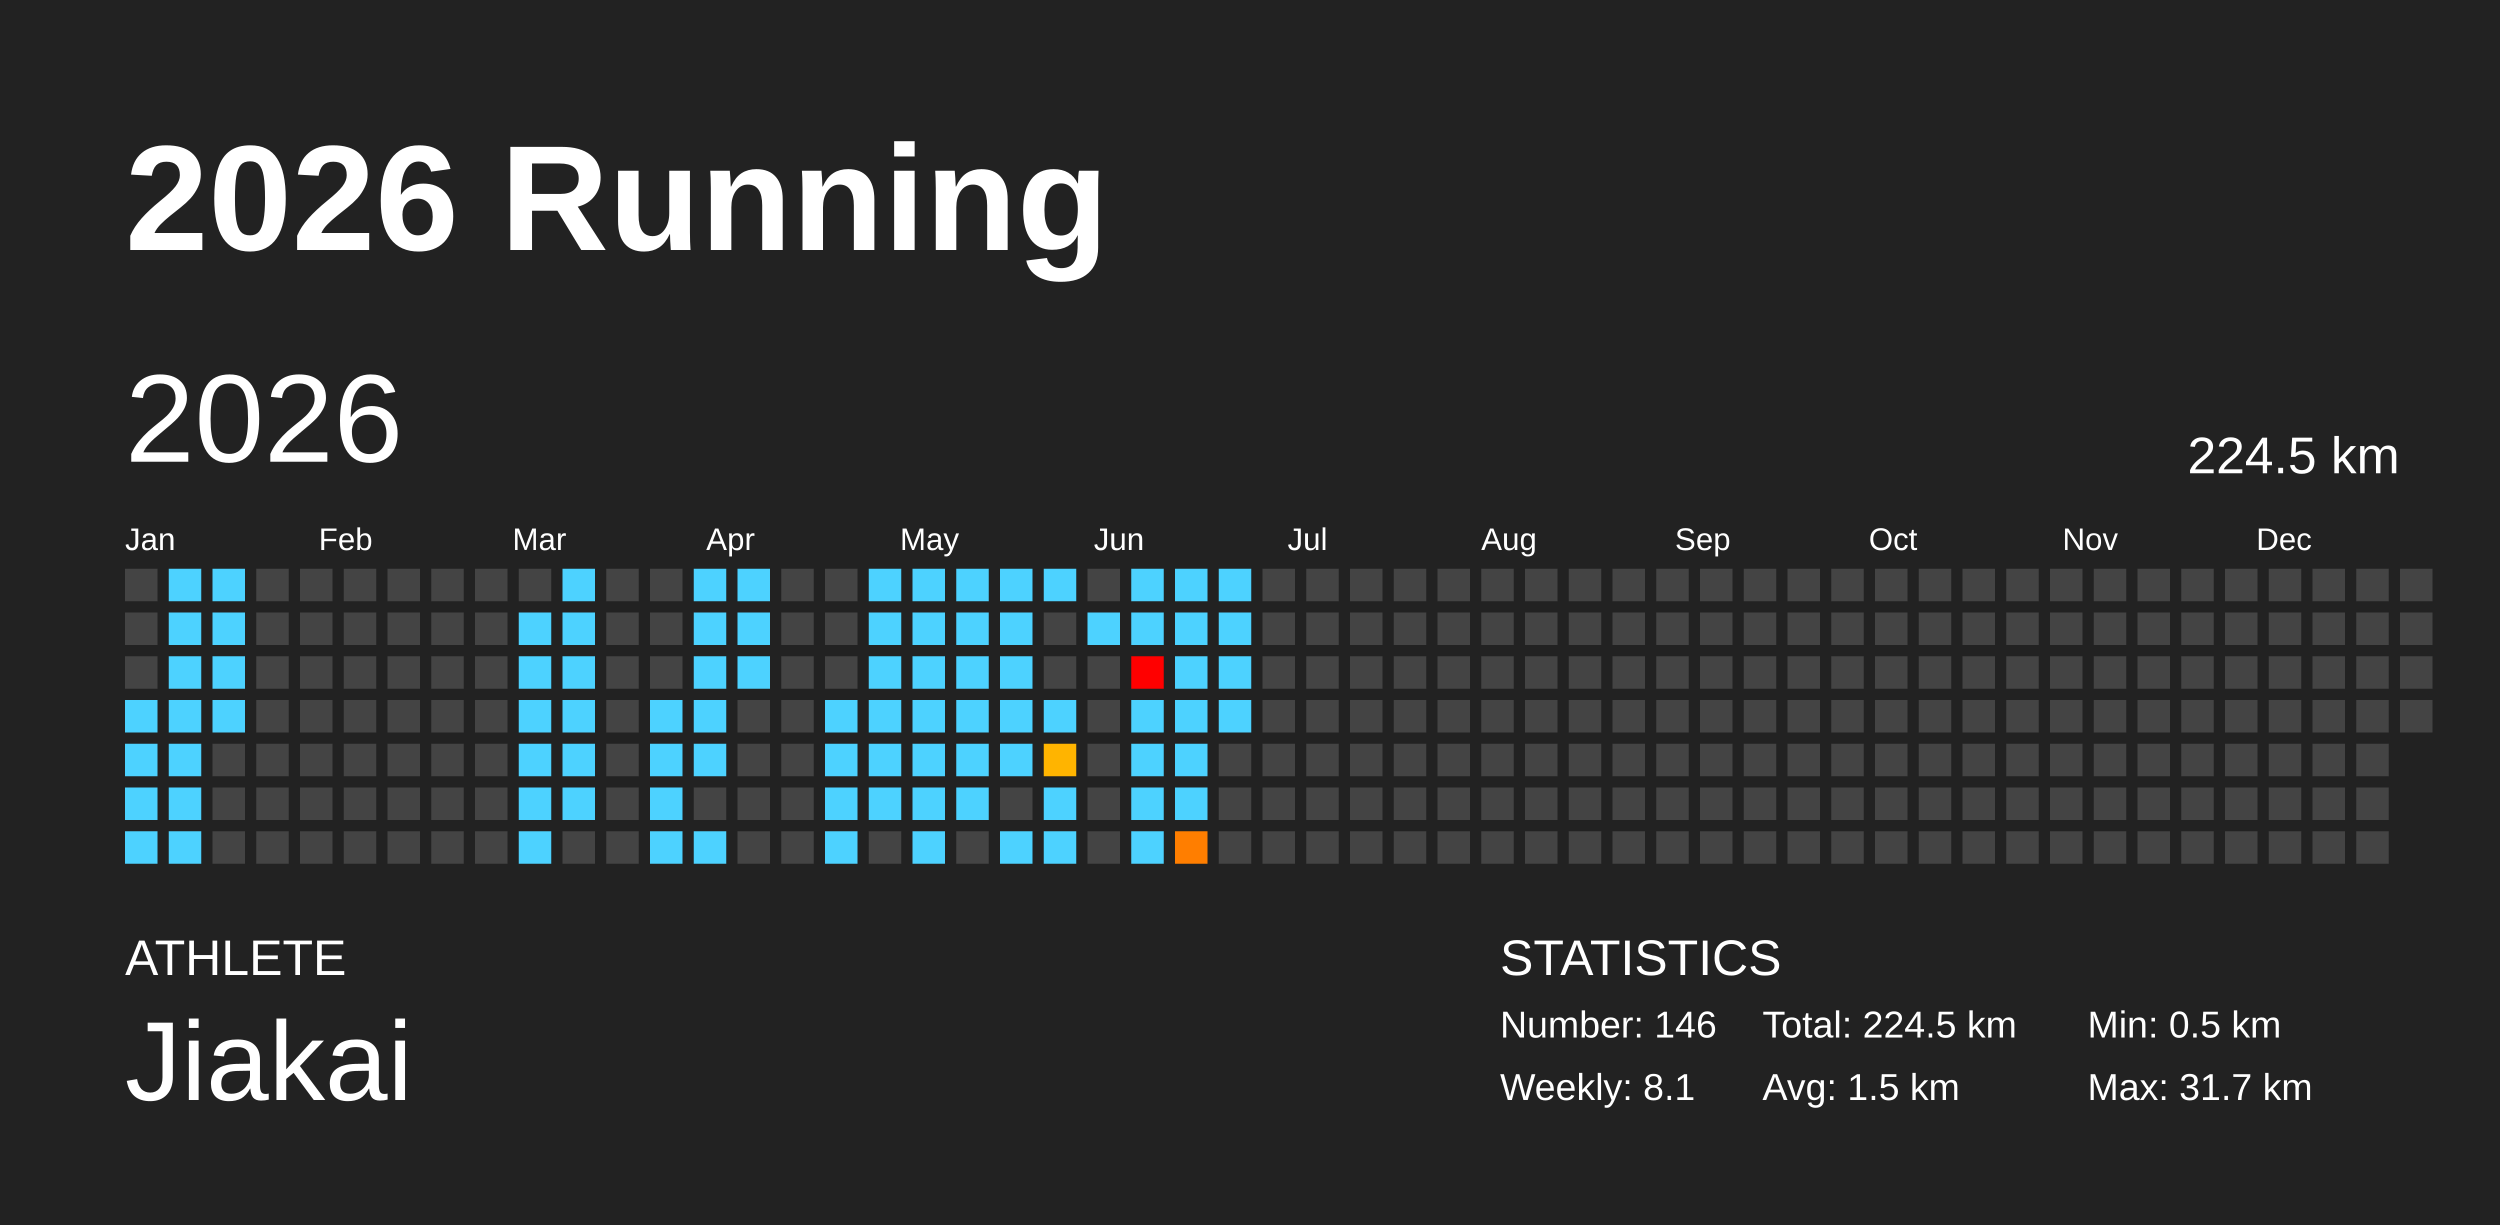
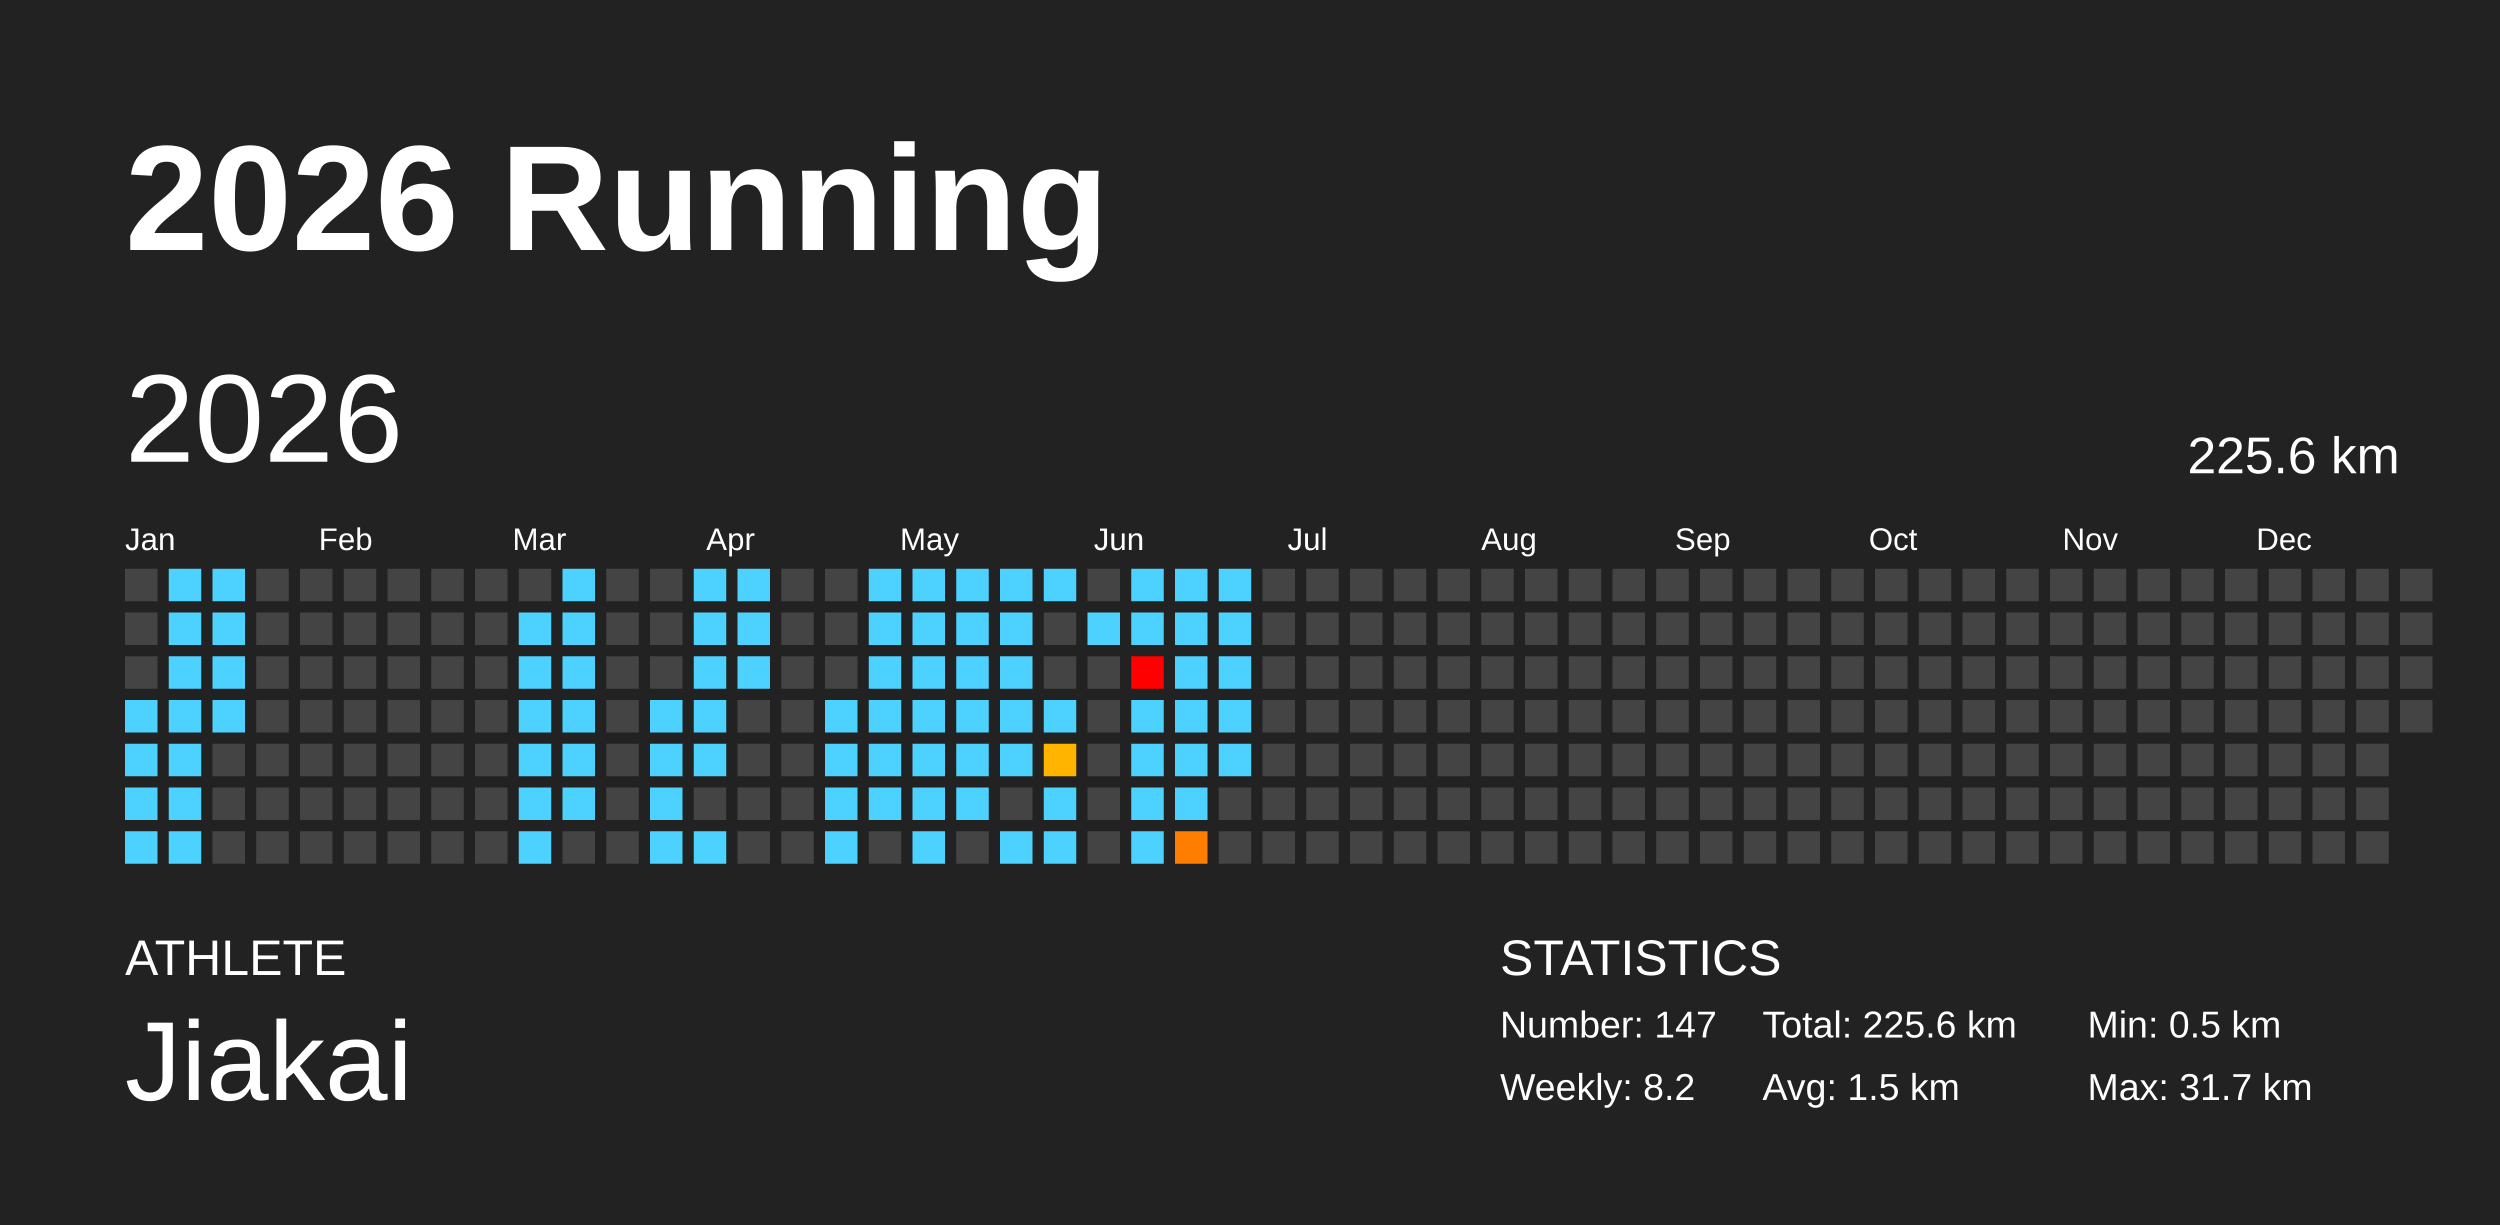
<svg xmlns="http://www.w3.org/2000/svg" baseProfile="full" height="98mm" version="1.1" viewBox="0,0,200,98" width="200mm">
  <defs />
  <rect fill="#222222" height="98" width="200" x="0" y="0" />
  <text fill="#FFFFFF" style="font-size:12px; font-family:Arial; font-weight:bold;" x="10" y="20">2026 Running</text>
  <text fill="#FFFFFF" style="font-size:4px; font-family:Arial" x="10" y="78">ATHLETE</text>
  <text fill="#FFFFFF" style="font-size:9px; font-family:Arial" x="10" y="88">Jiakai</text>
  <text fill="#FFFFFF" style="font-size:4px; font-family:Arial" x="120" y="78">STATISTICS</text>
-   <text fill="#FFFFFF" style="font-size:3px; font-family:Arial" x="120" y="83">Number: 146</text>
-   <text fill="#FFFFFF" style="font-size:3px; font-family:Arial" x="120" y="88">Weekly: 8.1</text>
-   <text fill="#FFFFFF" style="font-size:3px; font-family:Arial" x="141" y="83">Total: 224.5 km</text>
+   <text fill="#FFFFFF" style="font-size:3px; font-family:Arial" x="120" y="83">Number: 147</text>
+   <text fill="#FFFFFF" style="font-size:3px; font-family:Arial" x="120" y="88">Weekly: 8.2</text>
+   <text fill="#FFFFFF" style="font-size:3px; font-family:Arial" x="141" y="83">Total: 225.6 km</text>
  <text fill="#FFFFFF" style="font-size:3px; font-family:Arial" x="141" y="88">Avg: 1.5 km</text>
  <text fill="#FFFFFF" style="font-size:3px; font-family:Arial" x="167" y="83">Min: 0.5 km</text>
  <text fill="#FFFFFF" style="font-size:3px; font-family:Arial" x="167" y="88">Max: 31.7 km</text>
  <text dominant-baseline="hanging" fill="#FFFFFF" style="font-size:10.0px; font-family:Arial;" x="10" y="30">2026</text>
-   <text dominant-baseline="hanging" fill="#FFFFFF" style="font-size:4.125px; font-family:Arial;" x="175" y="35">224.5 km</text>
+   <text dominant-baseline="hanging" fill="#FFFFFF" style="font-size:4.125px; font-family:Arial;" x="175" y="35">225.6 km</text>
  <text fill="#FFFFFF" style="font-size:2.5px; font-family:Arial" x="10.0" y="44">Jan</text>
  <text fill="#FFFFFF" style="font-size:2.5px; font-family:Arial" x="25.5" y="44">Feb</text>
  <text fill="#FFFFFF" style="font-size:2.5px; font-family:Arial" x="41.0" y="44">Mar</text>
  <text fill="#FFFFFF" style="font-size:2.5px; font-family:Arial" x="56.5" y="44">Apr</text>
  <text fill="#FFFFFF" style="font-size:2.5px; font-family:Arial" x="72.0" y="44">May</text>
  <text fill="#FFFFFF" style="font-size:2.5px; font-family:Arial" x="87.5" y="44">Jun</text>
  <text fill="#FFFFFF" style="font-size:2.5px; font-family:Arial" x="103.0" y="44">Jul</text>
  <text fill="#FFFFFF" style="font-size:2.5px; font-family:Arial" x="118.5" y="44">Aug</text>
  <text fill="#FFFFFF" style="font-size:2.5px; font-family:Arial" x="134.0" y="44">Sep</text>
  <text fill="#FFFFFF" style="font-size:2.5px; font-family:Arial" x="149.5" y="44">Oct</text>
  <text fill="#FFFFFF" style="font-size:2.5px; font-family:Arial" x="165.0" y="44">Nov</text>
  <text fill="#FFFFFF" style="font-size:2.5px; font-family:Arial" x="180.5" y="44">Dec</text>
  <rect fill="#444444" height="2.6" width="2.6" x="10.0" y="45.5" />
  <rect fill="#444444" height="2.6" width="2.6" x="10.0" y="49.0" />
  <rect fill="#444444" height="2.6" width="2.6" x="10.0" y="52.5" />
  <rect fill="#4dd2ff" height="2.6" width="2.6" x="10.0" y="56.0" />
  <rect fill="#4dd2ff" height="2.6" width="2.6" x="10.0" y="59.5" />
  <rect fill="#4dd2ff" height="2.6" width="2.6" x="10.0" y="63.0" />
  <rect fill="#4dd2ff" height="2.6" width="2.6" x="10.0" y="66.5" />
  <rect fill="#4dd2ff" height="2.6" width="2.6" x="13.5" y="45.5" />
  <rect fill="#4dd2ff" height="2.6" width="2.6" x="13.5" y="49.0" />
  <rect fill="#4dd2ff" height="2.6" width="2.6" x="13.5" y="52.5" />
  <rect fill="#4dd2ff" height="2.6" width="2.6" x="13.5" y="56.0" />
  <rect fill="#4dd2ff" height="2.6" width="2.6" x="13.5" y="59.5" />
  <rect fill="#4dd2ff" height="2.6" width="2.6" x="13.5" y="63.0" />
  <rect fill="#4dd2ff" height="2.6" width="2.6" x="13.5" y="66.5" />
  <rect fill="#4dd2ff" height="2.6" width="2.6" x="17.0" y="45.5" />
  <rect fill="#4dd2ff" height="2.6" width="2.6" x="17.0" y="49.0" />
  <rect fill="#4dd2ff" height="2.6" width="2.6" x="17.0" y="52.5" />
  <rect fill="#4dd2ff" height="2.6" width="2.6" x="17.0" y="56.0" />
  <rect fill="#444444" height="2.6" width="2.6" x="17.0" y="59.5" />
  <rect fill="#444444" height="2.6" width="2.6" x="17.0" y="63.0" />
  <rect fill="#444444" height="2.6" width="2.6" x="17.0" y="66.5" />
  <rect fill="#444444" height="2.6" width="2.6" x="20.5" y="45.5" />
  <rect fill="#444444" height="2.6" width="2.6" x="20.5" y="49.0" />
  <rect fill="#444444" height="2.6" width="2.6" x="20.5" y="52.5" />
  <rect fill="#444444" height="2.6" width="2.6" x="20.5" y="56.0" />
  <rect fill="#444444" height="2.6" width="2.6" x="20.5" y="59.5" />
  <rect fill="#444444" height="2.6" width="2.6" x="20.5" y="63.0" />
  <rect fill="#444444" height="2.6" width="2.6" x="20.5" y="66.5" />
  <rect fill="#444444" height="2.6" width="2.6" x="24.0" y="45.5" />
  <rect fill="#444444" height="2.6" width="2.6" x="24.0" y="49.0" />
  <rect fill="#444444" height="2.6" width="2.6" x="24.0" y="52.5" />
  <rect fill="#444444" height="2.6" width="2.6" x="24.0" y="56.0" />
  <rect fill="#444444" height="2.6" width="2.6" x="24.0" y="59.5" />
  <rect fill="#444444" height="2.6" width="2.6" x="24.0" y="63.0" />
  <rect fill="#444444" height="2.6" width="2.6" x="24.0" y="66.5" />
  <rect fill="#444444" height="2.6" width="2.6" x="27.5" y="45.5" />
  <rect fill="#444444" height="2.6" width="2.6" x="27.5" y="49.0" />
  <rect fill="#444444" height="2.6" width="2.6" x="27.5" y="52.5" />
  <rect fill="#444444" height="2.6" width="2.6" x="27.5" y="56.0" />
  <rect fill="#444444" height="2.6" width="2.6" x="27.5" y="59.5" />
  <rect fill="#444444" height="2.6" width="2.6" x="27.5" y="63.0" />
  <rect fill="#444444" height="2.6" width="2.6" x="27.5" y="66.5" />
  <rect fill="#444444" height="2.6" width="2.6" x="31.0" y="45.5" />
  <rect fill="#444444" height="2.6" width="2.6" x="31.0" y="49.0" />
  <rect fill="#444444" height="2.6" width="2.6" x="31.0" y="52.5" />
  <rect fill="#444444" height="2.6" width="2.6" x="31.0" y="56.0" />
  <rect fill="#444444" height="2.6" width="2.6" x="31.0" y="59.5" />
  <rect fill="#444444" height="2.6" width="2.6" x="31.0" y="63.0" />
  <rect fill="#444444" height="2.6" width="2.6" x="31.0" y="66.5" />
  <rect fill="#444444" height="2.6" width="2.6" x="34.5" y="45.5" />
  <rect fill="#444444" height="2.6" width="2.6" x="34.5" y="49.0" />
  <rect fill="#444444" height="2.6" width="2.6" x="34.5" y="52.5" />
  <rect fill="#444444" height="2.6" width="2.6" x="34.5" y="56.0" />
  <rect fill="#444444" height="2.6" width="2.6" x="34.5" y="59.5" />
  <rect fill="#444444" height="2.6" width="2.6" x="34.5" y="63.0" />
  <rect fill="#444444" height="2.6" width="2.6" x="34.5" y="66.5" />
  <rect fill="#444444" height="2.6" width="2.6" x="38.0" y="45.5" />
  <rect fill="#444444" height="2.6" width="2.6" x="38.0" y="49.0" />
  <rect fill="#444444" height="2.6" width="2.6" x="38.0" y="52.5" />
  <rect fill="#444444" height="2.6" width="2.6" x="38.0" y="56.0" />
  <rect fill="#444444" height="2.6" width="2.6" x="38.0" y="59.5" />
  <rect fill="#444444" height="2.6" width="2.6" x="38.0" y="63.0" />
  <rect fill="#444444" height="2.6" width="2.6" x="38.0" y="66.5" />
  <rect fill="#444444" height="2.6" width="2.6" x="41.5" y="45.5" />
  <rect fill="#4dd2ff" height="2.6" width="2.6" x="41.5" y="49.0" />
  <rect fill="#4dd2ff" height="2.6" width="2.6" x="41.5" y="52.5" />
  <rect fill="#4dd2ff" height="2.6" width="2.6" x="41.5" y="56.0" />
  <rect fill="#4dd2ff" height="2.6" width="2.6" x="41.5" y="59.5" />
  <rect fill="#4dd2ff" height="2.6" width="2.6" x="41.5" y="63.0" />
  <rect fill="#4dd2ff" height="2.6" width="2.6" x="41.5" y="66.5" />
  <rect fill="#4dd2ff" height="2.6" width="2.6" x="45.0" y="45.5" />
  <rect fill="#4dd2ff" height="2.6" width="2.6" x="45.0" y="49.0" />
  <rect fill="#4dd2ff" height="2.6" width="2.6" x="45.0" y="52.5" />
  <rect fill="#4dd2ff" height="2.6" width="2.6" x="45.0" y="56.0" />
  <rect fill="#4dd2ff" height="2.6" width="2.6" x="45.0" y="59.5" />
  <rect fill="#4dd2ff" height="2.6" width="2.6" x="45.0" y="63.0" />
  <rect fill="#444444" height="2.6" width="2.6" x="45.0" y="66.5" />
  <rect fill="#444444" height="2.6" width="2.6" x="48.5" y="45.5" />
  <rect fill="#444444" height="2.6" width="2.6" x="48.5" y="49.0" />
  <rect fill="#444444" height="2.6" width="2.6" x="48.5" y="52.5" />
  <rect fill="#444444" height="2.6" width="2.6" x="48.5" y="56.0" />
  <rect fill="#444444" height="2.6" width="2.6" x="48.5" y="59.5" />
  <rect fill="#444444" height="2.6" width="2.6" x="48.5" y="63.0" />
  <rect fill="#444444" height="2.6" width="2.6" x="48.5" y="66.5" />
  <rect fill="#444444" height="2.6" width="2.6" x="52.0" y="45.5" />
  <rect fill="#444444" height="2.6" width="2.6" x="52.0" y="49.0" />
  <rect fill="#444444" height="2.6" width="2.6" x="52.0" y="52.5" />
  <rect fill="#4dd2ff" height="2.6" width="2.6" x="52.0" y="56.0" />
  <rect fill="#4dd2ff" height="2.6" width="2.6" x="52.0" y="59.5" />
  <rect fill="#4dd2ff" height="2.6" width="2.6" x="52.0" y="63.0" />
  <rect fill="#4dd2ff" height="2.6" width="2.6" x="52.0" y="66.5" />
  <rect fill="#4dd2ff" height="2.6" width="2.6" x="55.5" y="45.5" />
  <rect fill="#4dd2ff" height="2.6" width="2.6" x="55.5" y="49.0" />
  <rect fill="#4dd2ff" height="2.6" width="2.6" x="55.5" y="52.5" />
  <rect fill="#4dd2ff" height="2.6" width="2.6" x="55.5" y="56.0" />
  <rect fill="#4dd2ff" height="2.6" width="2.6" x="55.5" y="59.5" />
  <rect fill="#444444" height="2.6" width="2.6" x="55.5" y="63.0" />
  <rect fill="#4dd2ff" height="2.6" width="2.6" x="55.5" y="66.5" />
  <rect fill="#4dd2ff" height="2.6" width="2.6" x="59.0" y="45.5" />
  <rect fill="#4dd2ff" height="2.6" width="2.6" x="59.0" y="49.0" />
  <rect fill="#4dd2ff" height="2.6" width="2.6" x="59.0" y="52.5" />
  <rect fill="#444444" height="2.6" width="2.6" x="59.0" y="56.0" />
  <rect fill="#444444" height="2.6" width="2.6" x="59.0" y="59.5" />
  <rect fill="#444444" height="2.6" width="2.6" x="59.0" y="63.0" />
  <rect fill="#444444" height="2.6" width="2.6" x="59.0" y="66.5" />
  <rect fill="#444444" height="2.6" width="2.6" x="62.5" y="45.5" />
  <rect fill="#444444" height="2.6" width="2.6" x="62.5" y="49.0" />
  <rect fill="#444444" height="2.6" width="2.6" x="62.5" y="52.5" />
  <rect fill="#444444" height="2.6" width="2.6" x="62.5" y="56.0" />
  <rect fill="#444444" height="2.6" width="2.6" x="62.5" y="59.5" />
  <rect fill="#444444" height="2.6" width="2.6" x="62.5" y="63.0" />
  <rect fill="#444444" height="2.6" width="2.6" x="62.5" y="66.5" />
  <rect fill="#444444" height="2.6" width="2.6" x="66.0" y="45.5" />
  <rect fill="#444444" height="2.6" width="2.6" x="66.0" y="49.0" />
  <rect fill="#444444" height="2.6" width="2.6" x="66.0" y="52.5" />
  <rect fill="#4dd2ff" height="2.6" width="2.6" x="66.0" y="56.0" />
  <rect fill="#4dd2ff" height="2.6" width="2.6" x="66.0" y="59.5" />
  <rect fill="#4dd2ff" height="2.6" width="2.6" x="66.0" y="63.0" />
  <rect fill="#4dd2ff" height="2.6" width="2.6" x="66.0" y="66.5" />
  <rect fill="#4dd2ff" height="2.6" width="2.6" x="69.5" y="45.5" />
  <rect fill="#4dd2ff" height="2.6" width="2.6" x="69.5" y="49.0" />
  <rect fill="#4dd2ff" height="2.6" width="2.6" x="69.5" y="52.5" />
  <rect fill="#4dd2ff" height="2.6" width="2.6" x="69.5" y="56.0" />
  <rect fill="#4dd2ff" height="2.6" width="2.6" x="69.5" y="59.5" />
  <rect fill="#4dd2ff" height="2.6" width="2.6" x="69.5" y="63.0" />
  <rect fill="#444444" height="2.6" width="2.6" x="69.5" y="66.5" />
  <rect fill="#4dd2ff" height="2.6" width="2.6" x="73.0" y="45.5" />
  <rect fill="#4dd2ff" height="2.6" width="2.6" x="73.0" y="49.0" />
  <rect fill="#4dd2ff" height="2.6" width="2.6" x="73.0" y="52.5" />
  <rect fill="#4dd2ff" height="2.6" width="2.6" x="73.0" y="56.0" />
  <rect fill="#4dd2ff" height="2.6" width="2.6" x="73.0" y="59.5" />
  <rect fill="#4dd2ff" height="2.6" width="2.6" x="73.0" y="63.0" />
  <rect fill="#4dd2ff" height="2.6" width="2.6" x="73.0" y="66.5" />
  <rect fill="#4dd2ff" height="2.6" width="2.6" x="76.5" y="45.5" />
  <rect fill="#4dd2ff" height="2.6" width="2.6" x="76.5" y="49.0" />
  <rect fill="#4dd2ff" height="2.6" width="2.6" x="76.5" y="52.5" />
  <rect fill="#4dd2ff" height="2.6" width="2.6" x="76.5" y="56.0" />
  <rect fill="#4dd2ff" height="2.6" width="2.6" x="76.5" y="59.5" />
  <rect fill="#4dd2ff" height="2.6" width="2.6" x="76.5" y="63.0" />
  <rect fill="#444444" height="2.6" width="2.6" x="76.5" y="66.5" />
  <rect fill="#4dd2ff" height="2.6" width="2.6" x="80.0" y="45.5" />
  <rect fill="#4dd2ff" height="2.6" width="2.6" x="80.0" y="49.0" />
  <rect fill="#4dd2ff" height="2.6" width="2.6" x="80.0" y="52.5" />
  <rect fill="#4dd2ff" height="2.6" width="2.6" x="80.0" y="56.0" />
  <rect fill="#4dd2ff" height="2.6" width="2.6" x="80.0" y="59.5" />
  <rect fill="#444444" height="2.6" width="2.6" x="80.0" y="63.0" />
  <rect fill="#4dd2ff" height="2.6" width="2.6" x="80.0" y="66.5" />
  <rect fill="#4dd2ff" height="2.6" width="2.6" x="83.5" y="45.5" />
  <rect fill="#444444" height="2.6" width="2.6" x="83.5" y="49.0" />
  <rect fill="#444444" height="2.6" width="2.6" x="83.5" y="52.5" />
  <rect fill="#4dd2ff" height="2.6" width="2.6" x="83.5" y="56.0" />
  <rect fill="#ffb400" height="2.6" width="2.6" x="83.5" y="59.5" />
  <rect fill="#4dd2ff" height="2.6" width="2.6" x="83.5" y="63.0" />
  <rect fill="#4dd2ff" height="2.6" width="2.6" x="83.5" y="66.5" />
  <rect fill="#444444" height="2.6" width="2.6" x="87.0" y="45.5" />
  <rect fill="#4dd2ff" height="2.6" width="2.6" x="87.0" y="49.0" />
  <rect fill="#444444" height="2.6" width="2.6" x="87.0" y="52.5" />
  <rect fill="#444444" height="2.6" width="2.6" x="87.0" y="56.0" />
  <rect fill="#444444" height="2.6" width="2.6" x="87.0" y="59.5" />
  <rect fill="#444444" height="2.6" width="2.6" x="87.0" y="63.0" />
  <rect fill="#444444" height="2.6" width="2.6" x="87.0" y="66.5" />
  <rect fill="#4dd2ff" height="2.6" width="2.6" x="90.5" y="45.5" />
  <rect fill="#4dd2ff" height="2.6" width="2.6" x="90.5" y="49.0" />
  <rect fill="red" height="2.6" width="2.6" x="90.5" y="52.5" />
  <rect fill="#4dd2ff" height="2.6" width="2.6" x="90.5" y="56.0" />
  <rect fill="#4dd2ff" height="2.6" width="2.6" x="90.5" y="59.5" />
  <rect fill="#4dd2ff" height="2.6" width="2.6" x="90.5" y="63.0" />
  <rect fill="#4dd2ff" height="2.6" width="2.6" x="90.5" y="66.5" />
  <rect fill="#4dd2ff" height="2.6" width="2.6" x="94.0" y="45.5" />
  <rect fill="#4dd2ff" height="2.6" width="2.6" x="94.0" y="49.0" />
  <rect fill="#4dd2ff" height="2.6" width="2.6" x="94.0" y="52.5" />
  <rect fill="#4dd2ff" height="2.6" width="2.6" x="94.0" y="56.0" />
  <rect fill="#4dd2ff" height="2.6" width="2.6" x="94.0" y="59.5" />
  <rect fill="#4dd2ff" height="2.6" width="2.6" x="94.0" y="63.0" />
  <rect fill="#ff7e00" height="2.6" width="2.6" x="94.0" y="66.5" />
  <rect fill="#4dd2ff" height="2.6" width="2.6" x="97.5" y="45.5" />
  <rect fill="#4dd2ff" height="2.6" width="2.6" x="97.5" y="49.0" />
  <rect fill="#4dd2ff" height="2.6" width="2.6" x="97.5" y="52.5" />
  <rect fill="#4dd2ff" height="2.6" width="2.6" x="97.5" y="56.0" />
-   <rect fill="#444444" height="2.6" width="2.6" x="97.5" y="59.5" />
+   <rect fill="#4dd2ff" height="2.6" width="2.6" x="97.5" y="59.5" />
  <rect fill="#444444" height="2.6" width="2.6" x="97.5" y="63.0" />
  <rect fill="#444444" height="2.6" width="2.6" x="97.5" y="66.5" />
  <rect fill="#444444" height="2.6" width="2.6" x="101.0" y="45.5" />
  <rect fill="#444444" height="2.6" width="2.6" x="101.0" y="49.0" />
  <rect fill="#444444" height="2.6" width="2.6" x="101.0" y="52.5" />
  <rect fill="#444444" height="2.6" width="2.6" x="101.0" y="56.0" />
  <rect fill="#444444" height="2.6" width="2.6" x="101.0" y="59.5" />
  <rect fill="#444444" height="2.6" width="2.6" x="101.0" y="63.0" />
  <rect fill="#444444" height="2.6" width="2.6" x="101.0" y="66.5" />
  <rect fill="#444444" height="2.6" width="2.6" x="104.5" y="45.5" />
  <rect fill="#444444" height="2.6" width="2.6" x="104.5" y="49.0" />
  <rect fill="#444444" height="2.6" width="2.6" x="104.5" y="52.5" />
  <rect fill="#444444" height="2.6" width="2.6" x="104.5" y="56.0" />
  <rect fill="#444444" height="2.6" width="2.6" x="104.5" y="59.5" />
  <rect fill="#444444" height="2.6" width="2.6" x="104.5" y="63.0" />
  <rect fill="#444444" height="2.6" width="2.6" x="104.5" y="66.5" />
  <rect fill="#444444" height="2.6" width="2.6" x="108.0" y="45.5" />
  <rect fill="#444444" height="2.6" width="2.6" x="108.0" y="49.0" />
  <rect fill="#444444" height="2.6" width="2.6" x="108.0" y="52.5" />
  <rect fill="#444444" height="2.6" width="2.6" x="108.0" y="56.0" />
  <rect fill="#444444" height="2.6" width="2.6" x="108.0" y="59.5" />
  <rect fill="#444444" height="2.6" width="2.6" x="108.0" y="63.0" />
  <rect fill="#444444" height="2.6" width="2.6" x="108.0" y="66.5" />
  <rect fill="#444444" height="2.6" width="2.6" x="111.5" y="45.5" />
  <rect fill="#444444" height="2.6" width="2.6" x="111.5" y="49.0" />
  <rect fill="#444444" height="2.6" width="2.6" x="111.5" y="52.5" />
  <rect fill="#444444" height="2.6" width="2.6" x="111.5" y="56.0" />
  <rect fill="#444444" height="2.6" width="2.6" x="111.5" y="59.5" />
  <rect fill="#444444" height="2.6" width="2.6" x="111.5" y="63.0" />
  <rect fill="#444444" height="2.6" width="2.6" x="111.5" y="66.5" />
  <rect fill="#444444" height="2.6" width="2.6" x="115.0" y="45.5" />
  <rect fill="#444444" height="2.6" width="2.6" x="115.0" y="49.0" />
  <rect fill="#444444" height="2.6" width="2.6" x="115.0" y="52.5" />
  <rect fill="#444444" height="2.6" width="2.6" x="115.0" y="56.0" />
  <rect fill="#444444" height="2.6" width="2.6" x="115.0" y="59.5" />
  <rect fill="#444444" height="2.6" width="2.6" x="115.0" y="63.0" />
  <rect fill="#444444" height="2.6" width="2.6" x="115.0" y="66.5" />
  <rect fill="#444444" height="2.6" width="2.6" x="118.5" y="45.5" />
  <rect fill="#444444" height="2.6" width="2.6" x="118.5" y="49.0" />
  <rect fill="#444444" height="2.6" width="2.6" x="118.5" y="52.5" />
  <rect fill="#444444" height="2.6" width="2.6" x="118.5" y="56.0" />
  <rect fill="#444444" height="2.6" width="2.6" x="118.5" y="59.5" />
  <rect fill="#444444" height="2.6" width="2.6" x="118.5" y="63.0" />
  <rect fill="#444444" height="2.6" width="2.6" x="118.5" y="66.5" />
  <rect fill="#444444" height="2.6" width="2.6" x="122.0" y="45.5" />
  <rect fill="#444444" height="2.6" width="2.6" x="122.0" y="49.0" />
  <rect fill="#444444" height="2.6" width="2.6" x="122.0" y="52.5" />
  <rect fill="#444444" height="2.6" width="2.6" x="122.0" y="56.0" />
  <rect fill="#444444" height="2.6" width="2.6" x="122.0" y="59.5" />
  <rect fill="#444444" height="2.6" width="2.6" x="122.0" y="63.0" />
  <rect fill="#444444" height="2.6" width="2.6" x="122.0" y="66.5" />
  <rect fill="#444444" height="2.6" width="2.6" x="125.5" y="45.5" />
  <rect fill="#444444" height="2.6" width="2.6" x="125.5" y="49.0" />
  <rect fill="#444444" height="2.6" width="2.6" x="125.5" y="52.5" />
  <rect fill="#444444" height="2.6" width="2.6" x="125.5" y="56.0" />
  <rect fill="#444444" height="2.6" width="2.6" x="125.5" y="59.5" />
  <rect fill="#444444" height="2.6" width="2.6" x="125.5" y="63.0" />
  <rect fill="#444444" height="2.6" width="2.6" x="125.5" y="66.5" />
  <rect fill="#444444" height="2.6" width="2.6" x="129.0" y="45.5" />
  <rect fill="#444444" height="2.6" width="2.6" x="129.0" y="49.0" />
  <rect fill="#444444" height="2.6" width="2.6" x="129.0" y="52.5" />
  <rect fill="#444444" height="2.6" width="2.6" x="129.0" y="56.0" />
  <rect fill="#444444" height="2.6" width="2.6" x="129.0" y="59.5" />
  <rect fill="#444444" height="2.6" width="2.6" x="129.0" y="63.0" />
  <rect fill="#444444" height="2.6" width="2.6" x="129.0" y="66.5" />
  <rect fill="#444444" height="2.6" width="2.6" x="132.5" y="45.5" />
  <rect fill="#444444" height="2.6" width="2.6" x="132.5" y="49.0" />
  <rect fill="#444444" height="2.6" width="2.6" x="132.5" y="52.5" />
  <rect fill="#444444" height="2.6" width="2.6" x="132.5" y="56.0" />
  <rect fill="#444444" height="2.6" width="2.6" x="132.5" y="59.5" />
  <rect fill="#444444" height="2.6" width="2.6" x="132.5" y="63.0" />
  <rect fill="#444444" height="2.6" width="2.6" x="132.5" y="66.5" />
  <rect fill="#444444" height="2.6" width="2.6" x="136.0" y="45.5" />
  <rect fill="#444444" height="2.6" width="2.6" x="136.0" y="49.0" />
  <rect fill="#444444" height="2.6" width="2.6" x="136.0" y="52.5" />
  <rect fill="#444444" height="2.6" width="2.6" x="136.0" y="56.0" />
  <rect fill="#444444" height="2.6" width="2.6" x="136.0" y="59.5" />
  <rect fill="#444444" height="2.6" width="2.6" x="136.0" y="63.0" />
  <rect fill="#444444" height="2.6" width="2.6" x="136.0" y="66.5" />
  <rect fill="#444444" height="2.6" width="2.6" x="139.5" y="45.5" />
  <rect fill="#444444" height="2.6" width="2.6" x="139.5" y="49.0" />
  <rect fill="#444444" height="2.6" width="2.6" x="139.5" y="52.5" />
  <rect fill="#444444" height="2.6" width="2.6" x="139.5" y="56.0" />
  <rect fill="#444444" height="2.6" width="2.6" x="139.5" y="59.5" />
  <rect fill="#444444" height="2.6" width="2.6" x="139.5" y="63.0" />
  <rect fill="#444444" height="2.6" width="2.6" x="139.5" y="66.5" />
  <rect fill="#444444" height="2.6" width="2.6" x="143.0" y="45.5" />
  <rect fill="#444444" height="2.6" width="2.6" x="143.0" y="49.0" />
  <rect fill="#444444" height="2.6" width="2.6" x="143.0" y="52.5" />
  <rect fill="#444444" height="2.6" width="2.6" x="143.0" y="56.0" />
  <rect fill="#444444" height="2.6" width="2.6" x="143.0" y="59.5" />
  <rect fill="#444444" height="2.6" width="2.6" x="143.0" y="63.0" />
  <rect fill="#444444" height="2.6" width="2.6" x="143.0" y="66.5" />
  <rect fill="#444444" height="2.6" width="2.6" x="146.5" y="45.5" />
  <rect fill="#444444" height="2.6" width="2.6" x="146.5" y="49.0" />
  <rect fill="#444444" height="2.6" width="2.6" x="146.5" y="52.5" />
  <rect fill="#444444" height="2.6" width="2.6" x="146.5" y="56.0" />
  <rect fill="#444444" height="2.6" width="2.6" x="146.5" y="59.5" />
  <rect fill="#444444" height="2.6" width="2.6" x="146.5" y="63.0" />
  <rect fill="#444444" height="2.6" width="2.6" x="146.5" y="66.5" />
  <rect fill="#444444" height="2.6" width="2.6" x="150.0" y="45.5" />
  <rect fill="#444444" height="2.6" width="2.6" x="150.0" y="49.0" />
  <rect fill="#444444" height="2.6" width="2.6" x="150.0" y="52.5" />
  <rect fill="#444444" height="2.6" width="2.6" x="150.0" y="56.0" />
  <rect fill="#444444" height="2.6" width="2.6" x="150.0" y="59.5" />
  <rect fill="#444444" height="2.6" width="2.6" x="150.0" y="63.0" />
  <rect fill="#444444" height="2.6" width="2.6" x="150.0" y="66.5" />
  <rect fill="#444444" height="2.6" width="2.6" x="153.5" y="45.5" />
  <rect fill="#444444" height="2.6" width="2.6" x="153.5" y="49.0" />
  <rect fill="#444444" height="2.6" width="2.6" x="153.5" y="52.5" />
  <rect fill="#444444" height="2.6" width="2.6" x="153.5" y="56.0" />
  <rect fill="#444444" height="2.6" width="2.6" x="153.5" y="59.5" />
  <rect fill="#444444" height="2.6" width="2.6" x="153.5" y="63.0" />
  <rect fill="#444444" height="2.6" width="2.6" x="153.5" y="66.5" />
  <rect fill="#444444" height="2.6" width="2.6" x="157.0" y="45.5" />
  <rect fill="#444444" height="2.6" width="2.6" x="157.0" y="49.0" />
  <rect fill="#444444" height="2.6" width="2.6" x="157.0" y="52.5" />
  <rect fill="#444444" height="2.6" width="2.6" x="157.0" y="56.0" />
  <rect fill="#444444" height="2.6" width="2.6" x="157.0" y="59.5" />
  <rect fill="#444444" height="2.6" width="2.6" x="157.0" y="63.0" />
  <rect fill="#444444" height="2.6" width="2.6" x="157.0" y="66.5" />
  <rect fill="#444444" height="2.6" width="2.6" x="160.5" y="45.5" />
  <rect fill="#444444" height="2.6" width="2.6" x="160.5" y="49.0" />
  <rect fill="#444444" height="2.6" width="2.6" x="160.5" y="52.5" />
  <rect fill="#444444" height="2.6" width="2.6" x="160.5" y="56.0" />
  <rect fill="#444444" height="2.6" width="2.6" x="160.5" y="59.5" />
  <rect fill="#444444" height="2.6" width="2.6" x="160.5" y="63.0" />
  <rect fill="#444444" height="2.6" width="2.6" x="160.5" y="66.5" />
  <rect fill="#444444" height="2.6" width="2.6" x="164.0" y="45.5" />
  <rect fill="#444444" height="2.6" width="2.6" x="164.0" y="49.0" />
  <rect fill="#444444" height="2.6" width="2.6" x="164.0" y="52.5" />
  <rect fill="#444444" height="2.6" width="2.6" x="164.0" y="56.0" />
  <rect fill="#444444" height="2.6" width="2.6" x="164.0" y="59.5" />
  <rect fill="#444444" height="2.6" width="2.6" x="164.0" y="63.0" />
  <rect fill="#444444" height="2.6" width="2.6" x="164.0" y="66.5" />
  <rect fill="#444444" height="2.6" width="2.6" x="167.5" y="45.5" />
  <rect fill="#444444" height="2.6" width="2.6" x="167.5" y="49.0" />
  <rect fill="#444444" height="2.6" width="2.6" x="167.5" y="52.5" />
  <rect fill="#444444" height="2.6" width="2.6" x="167.5" y="56.0" />
  <rect fill="#444444" height="2.6" width="2.6" x="167.5" y="59.5" />
  <rect fill="#444444" height="2.6" width="2.6" x="167.5" y="63.0" />
  <rect fill="#444444" height="2.6" width="2.6" x="167.5" y="66.5" />
  <rect fill="#444444" height="2.6" width="2.6" x="171.0" y="45.5" />
  <rect fill="#444444" height="2.6" width="2.6" x="171.0" y="49.0" />
  <rect fill="#444444" height="2.6" width="2.6" x="171.0" y="52.5" />
  <rect fill="#444444" height="2.6" width="2.6" x="171.0" y="56.0" />
  <rect fill="#444444" height="2.6" width="2.6" x="171.0" y="59.5" />
  <rect fill="#444444" height="2.6" width="2.6" x="171.0" y="63.0" />
  <rect fill="#444444" height="2.6" width="2.6" x="171.0" y="66.5" />
  <rect fill="#444444" height="2.6" width="2.6" x="174.5" y="45.5" />
  <rect fill="#444444" height="2.6" width="2.6" x="174.5" y="49.0" />
  <rect fill="#444444" height="2.6" width="2.6" x="174.5" y="52.5" />
  <rect fill="#444444" height="2.6" width="2.6" x="174.5" y="56.0" />
  <rect fill="#444444" height="2.6" width="2.6" x="174.5" y="59.5" />
  <rect fill="#444444" height="2.6" width="2.6" x="174.5" y="63.0" />
  <rect fill="#444444" height="2.6" width="2.6" x="174.5" y="66.5" />
  <rect fill="#444444" height="2.6" width="2.6" x="178.0" y="45.5" />
  <rect fill="#444444" height="2.6" width="2.6" x="178.0" y="49.0" />
  <rect fill="#444444" height="2.6" width="2.6" x="178.0" y="52.5" />
  <rect fill="#444444" height="2.6" width="2.6" x="178.0" y="56.0" />
  <rect fill="#444444" height="2.6" width="2.6" x="178.0" y="59.5" />
  <rect fill="#444444" height="2.6" width="2.6" x="178.0" y="63.0" />
  <rect fill="#444444" height="2.6" width="2.6" x="178.0" y="66.5" />
  <rect fill="#444444" height="2.6" width="2.6" x="181.5" y="45.5" />
  <rect fill="#444444" height="2.6" width="2.6" x="181.5" y="49.0" />
  <rect fill="#444444" height="2.6" width="2.6" x="181.5" y="52.5" />
  <rect fill="#444444" height="2.6" width="2.6" x="181.5" y="56.0" />
  <rect fill="#444444" height="2.6" width="2.6" x="181.5" y="59.5" />
  <rect fill="#444444" height="2.6" width="2.6" x="181.5" y="63.0" />
  <rect fill="#444444" height="2.6" width="2.6" x="181.5" y="66.5" />
  <rect fill="#444444" height="2.6" width="2.6" x="185.0" y="45.5" />
  <rect fill="#444444" height="2.6" width="2.6" x="185.0" y="49.0" />
  <rect fill="#444444" height="2.6" width="2.6" x="185.0" y="52.5" />
  <rect fill="#444444" height="2.6" width="2.6" x="185.0" y="56.0" />
  <rect fill="#444444" height="2.6" width="2.6" x="185.0" y="59.5" />
  <rect fill="#444444" height="2.6" width="2.6" x="185.0" y="63.0" />
  <rect fill="#444444" height="2.6" width="2.6" x="185.0" y="66.5" />
  <rect fill="#444444" height="2.6" width="2.6" x="188.5" y="45.5" />
  <rect fill="#444444" height="2.6" width="2.6" x="188.5" y="49.0" />
  <rect fill="#444444" height="2.6" width="2.6" x="188.5" y="52.5" />
  <rect fill="#444444" height="2.6" width="2.6" x="188.5" y="56.0" />
  <rect fill="#444444" height="2.6" width="2.6" x="188.5" y="59.5" />
  <rect fill="#444444" height="2.6" width="2.6" x="188.5" y="63.0" />
  <rect fill="#444444" height="2.6" width="2.6" x="188.5" y="66.5" />
  <rect fill="#444444" height="2.6" width="2.6" x="192.0" y="45.5" />
  <rect fill="#444444" height="2.6" width="2.6" x="192.0" y="49.0" />
  <rect fill="#444444" height="2.6" width="2.6" x="192.0" y="52.5" />
  <rect fill="#444444" height="2.6" width="2.6" x="192.0" y="56.0" />
</svg>
